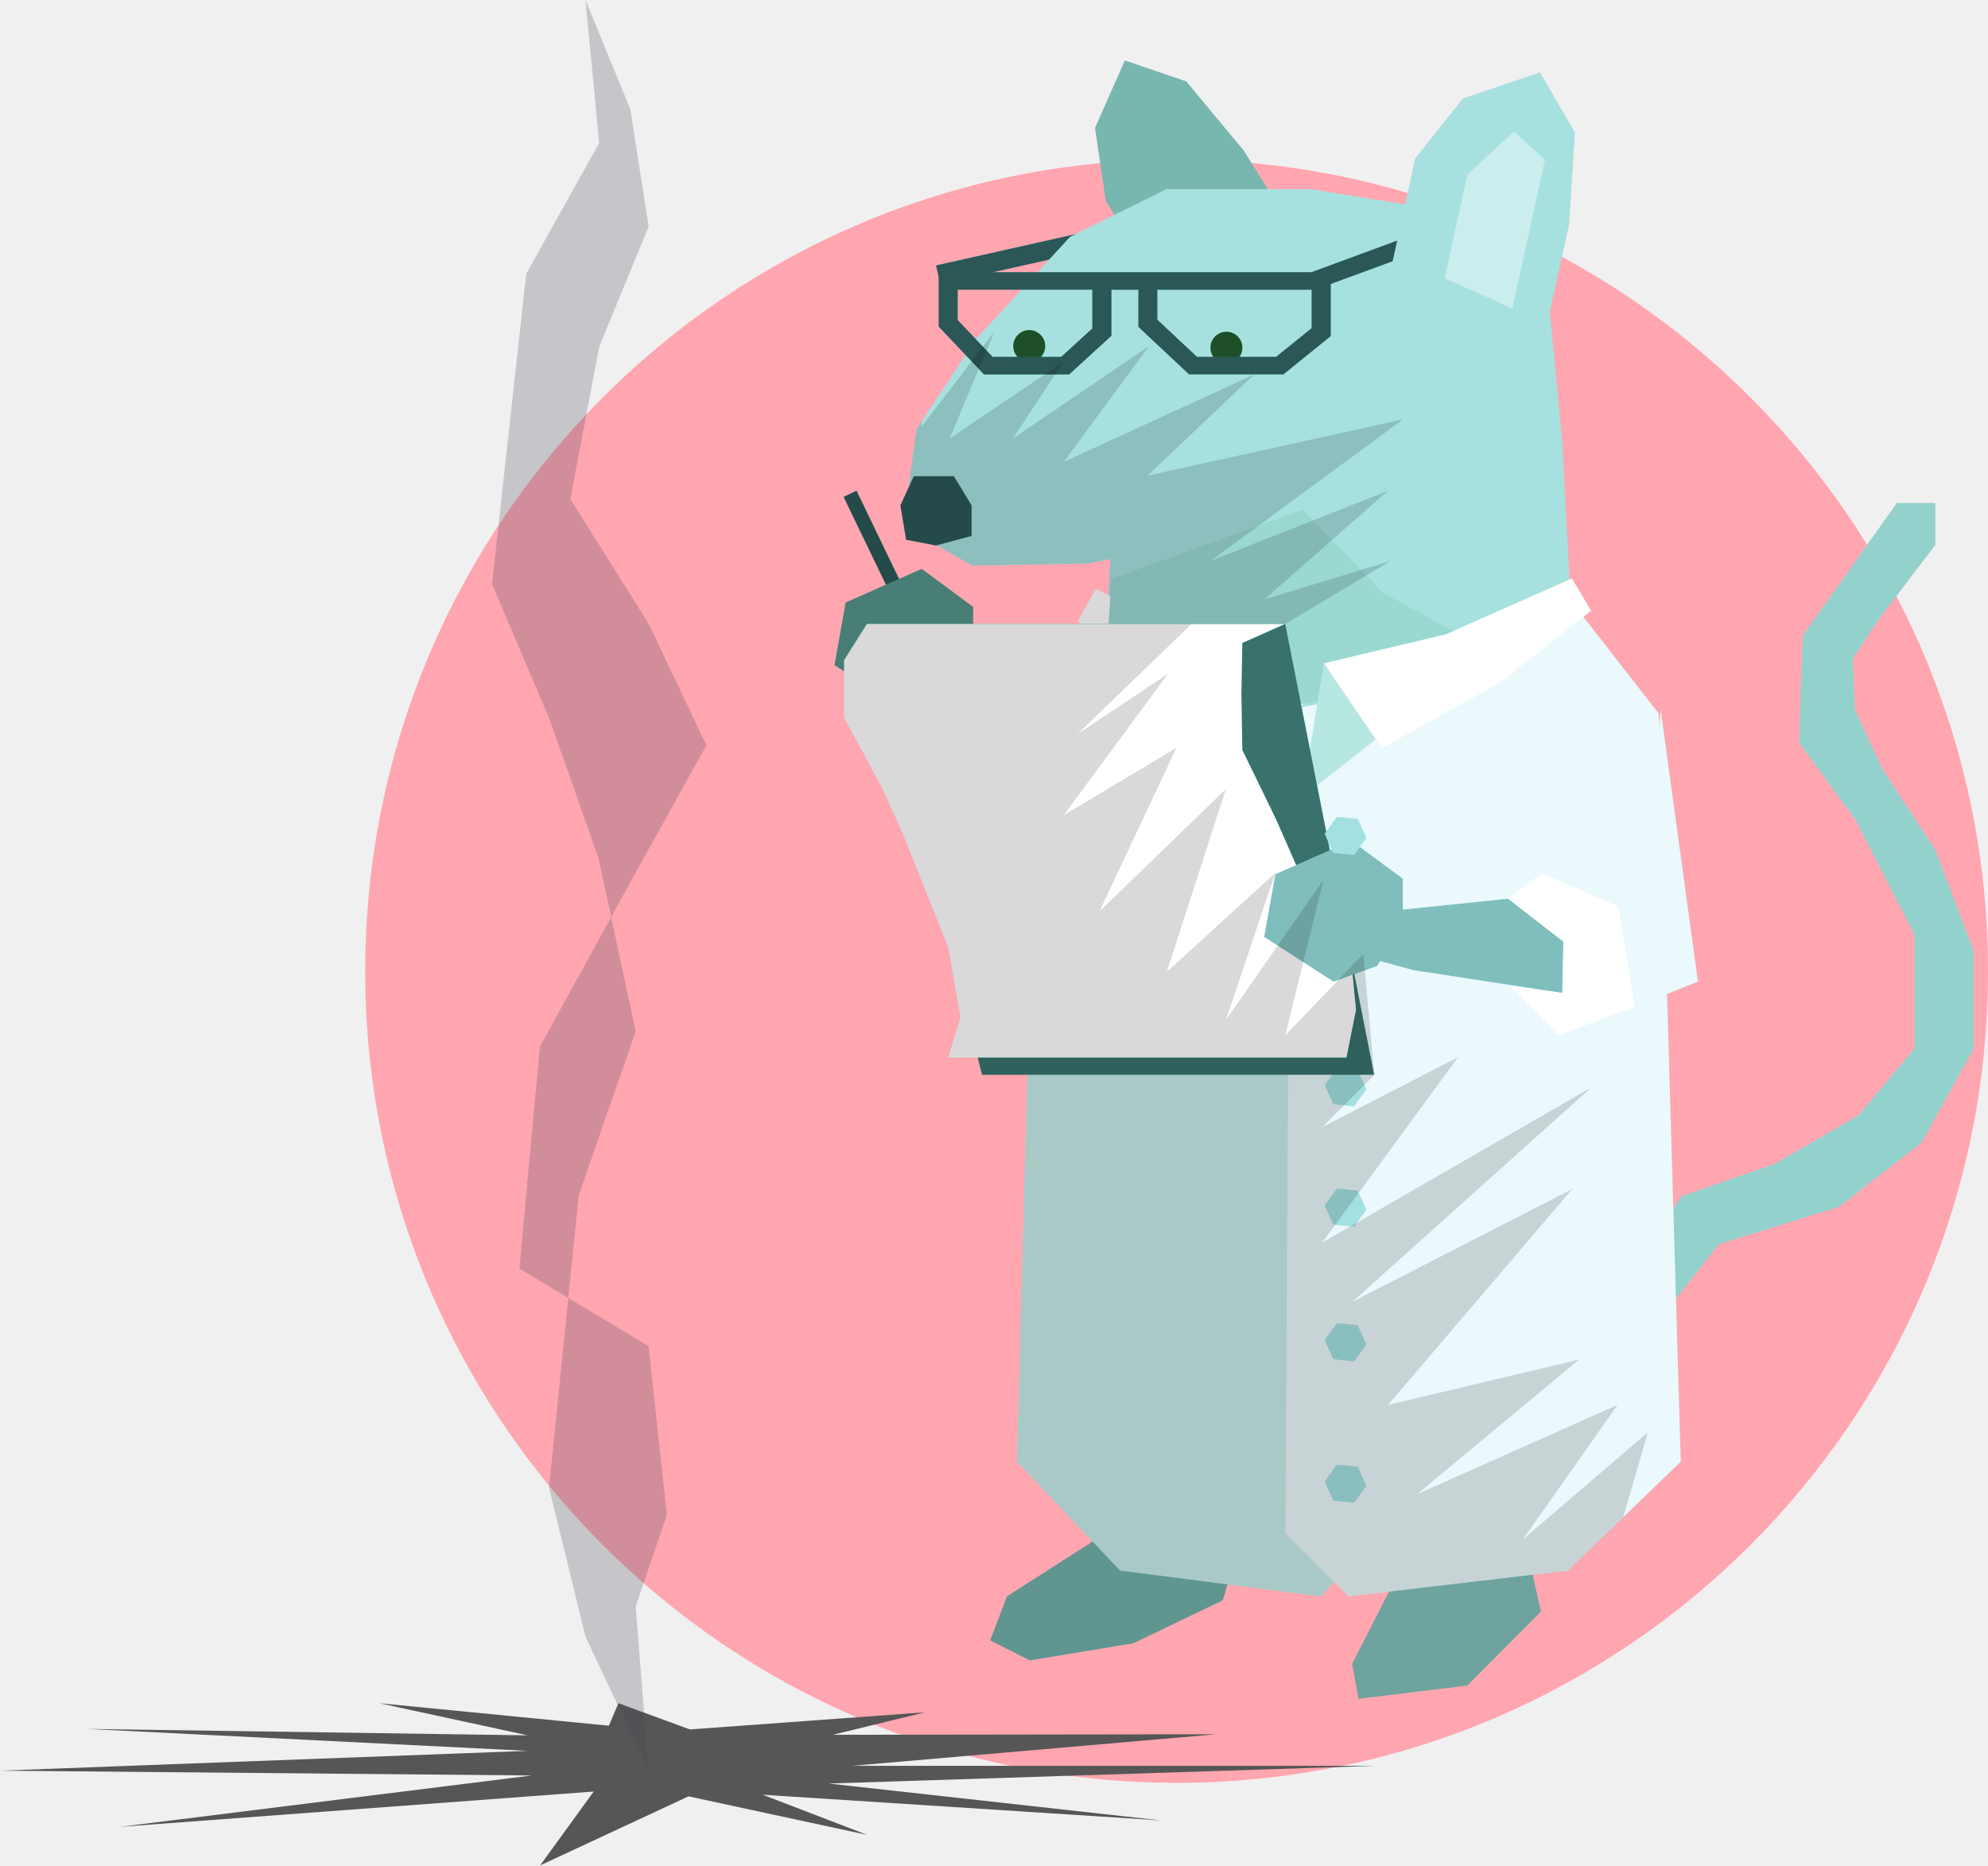
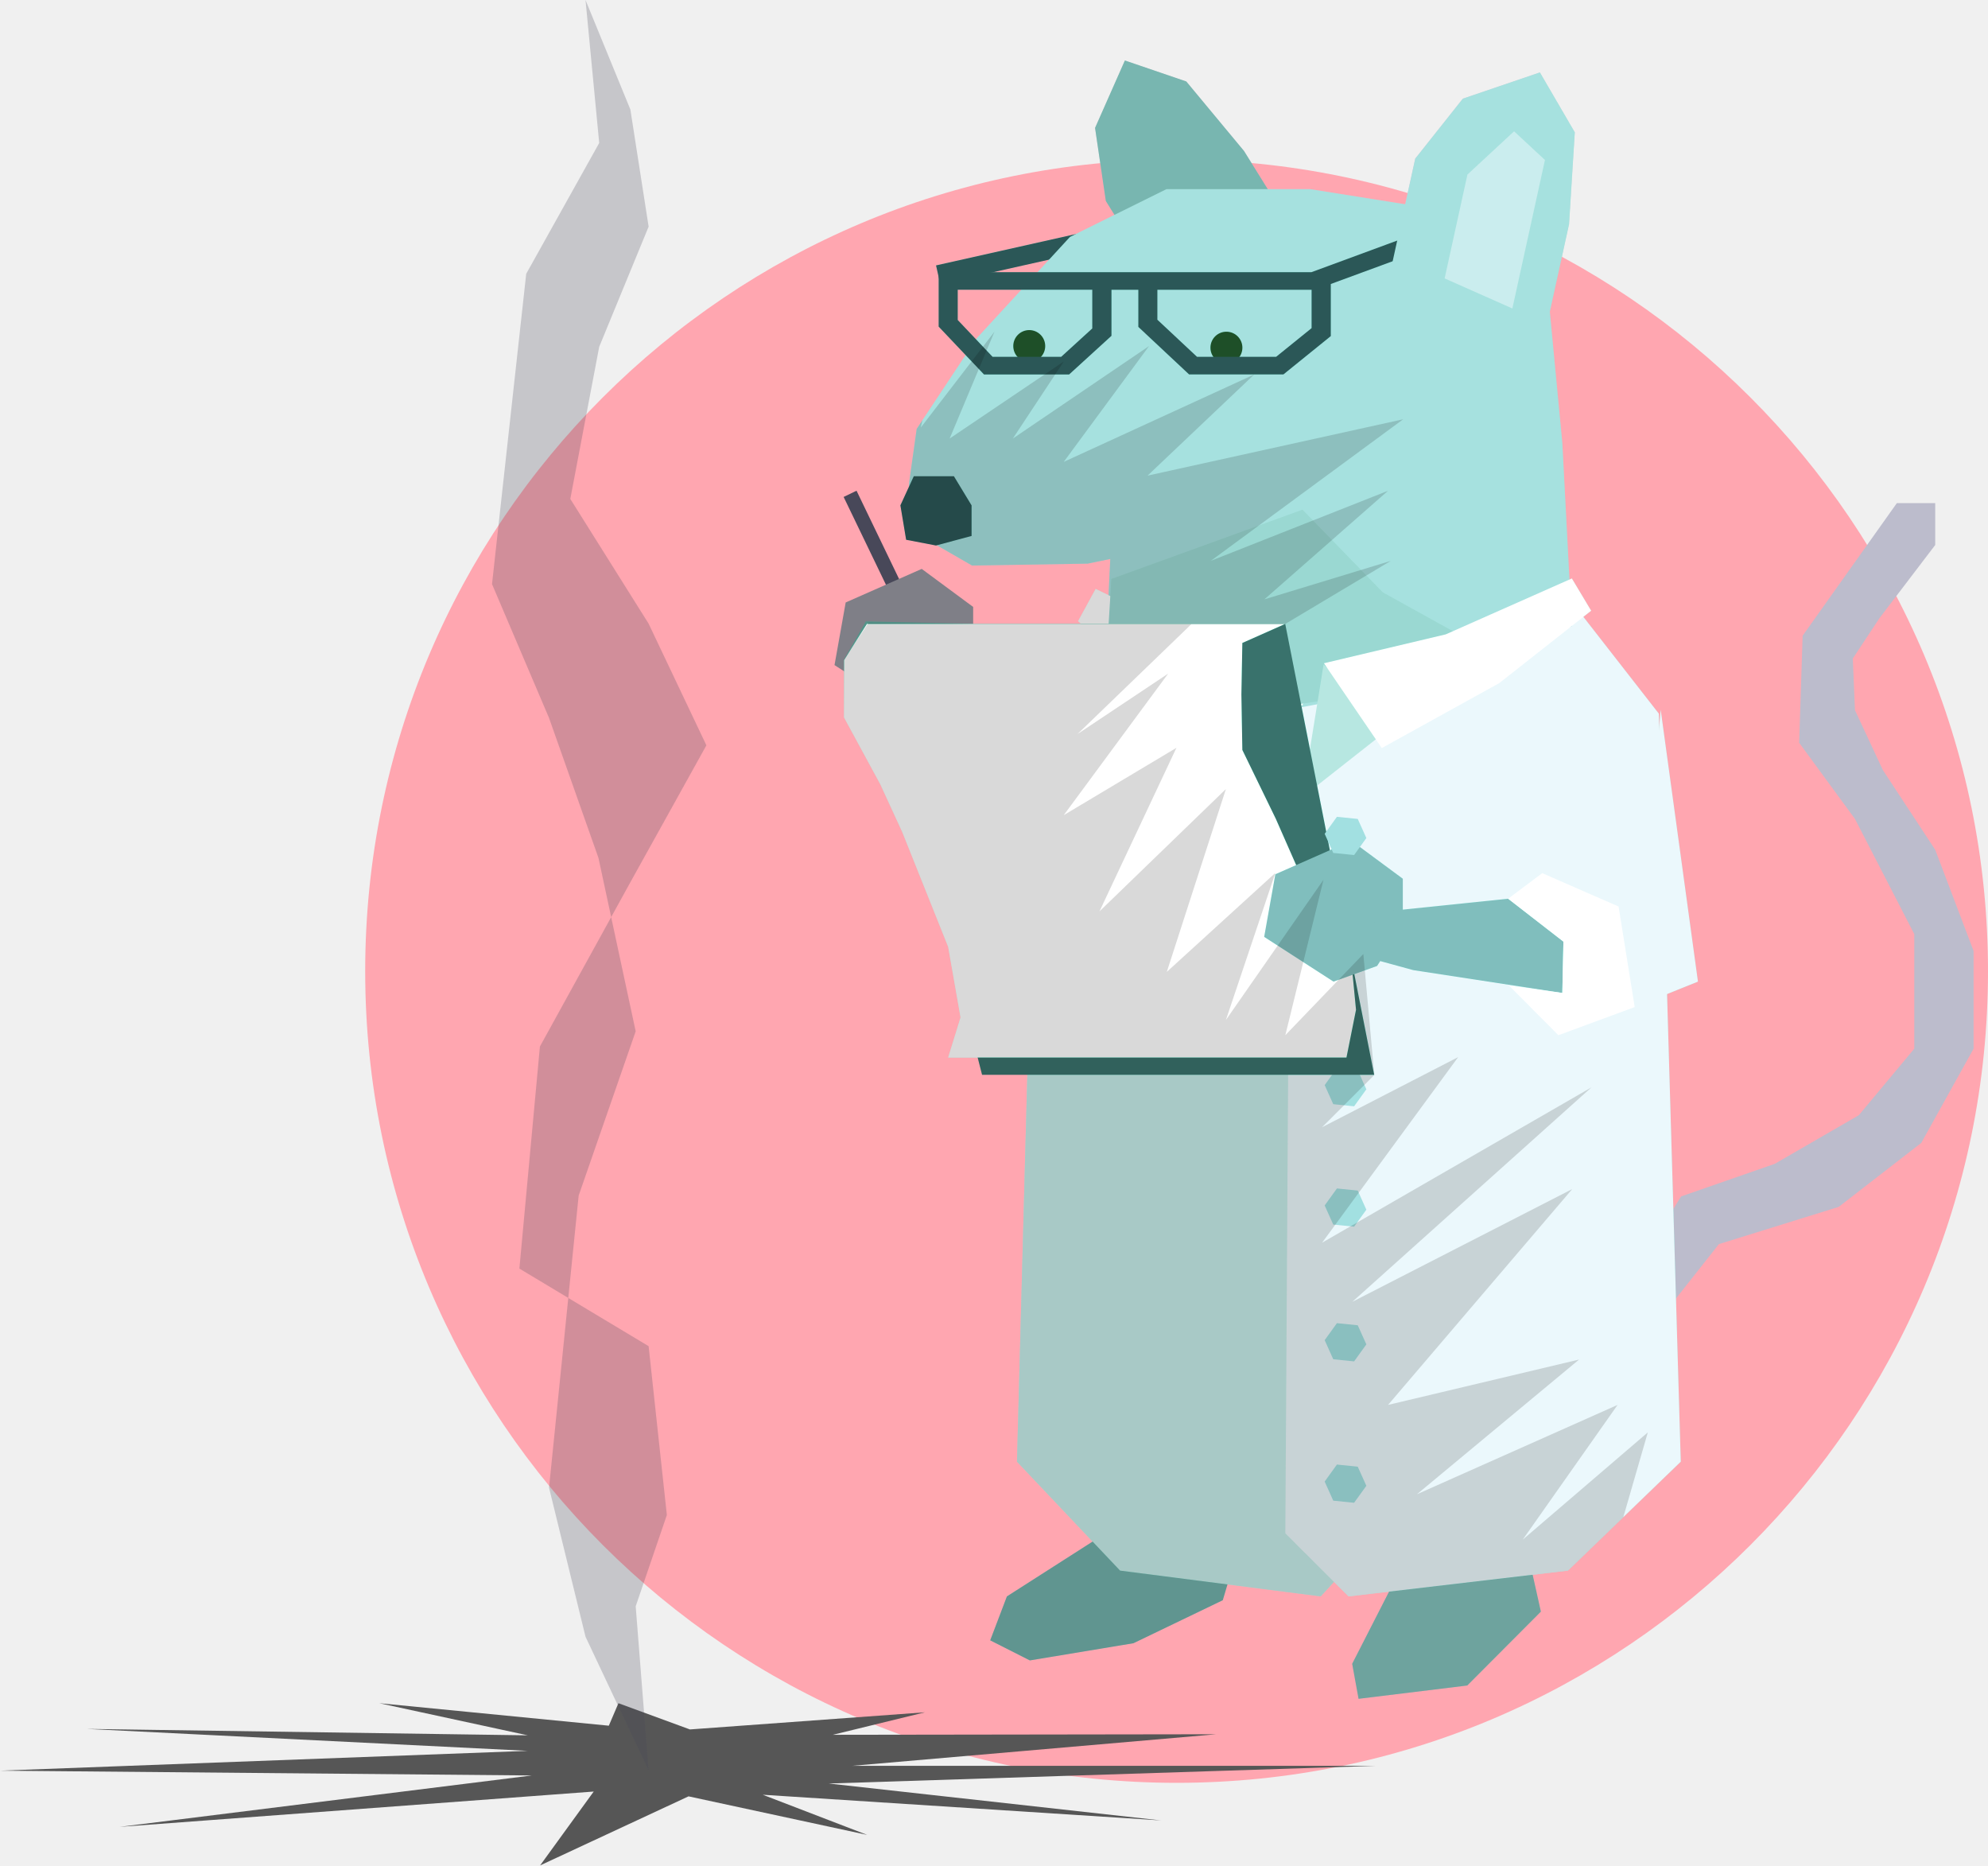
<svg xmlns="http://www.w3.org/2000/svg" viewBox="0 0 1446.53 1357">
  <g style="isolation:isolate">
    <circle cx="856.13" cy="706.52" r="590.4" style="fill:#ffa6b0" />
    <polygon points="502 1258.08 673 1245.62 606 1261.98 885 1261.59 620 1284.56 1001 1284.56 603 1297.42 845 1324.29 555 1305.59 631 1334.8 501 1306.76 393 1357 432 1303.26 87 1328.96 387 1291.57 0 1288.07 384 1273.66 63 1257.69 384 1262.37 276 1239 443 1255.36 450 1239 502 1258.08" style="fill:#565656" />
    <polygon points="1149.18 988.8 1223.23 870.34 1291.35 846.64 1352.51 811.28 1392.89 762.87 1392.89 679.52 1349.73 595.74 1309.12 540.32 1311.65 462.47 1380.2 366 1408.12 366 1408.12 396.46 1367.5 449.77 1348.16 479.04 1349.73 516.62 1370.04 560.2 1408.12 618.17 1436.05 691.79 1436.05 762.87 1397.97 831.41 1337.89 877.95 1250.73 905.03 1212.65 953.26 1177.11 1021.8 1149.18 988.8" style="fill:#bcbccc" />
    <polygon points="796.8 1120.27 732.66 1161.3 720.5 1193.27 749.34 1207.87 824.75 1195.36 889.73 1164.08 898.41 1134.89 796.8 1120.27" style="fill:#9a9aa8" />
    <polygon points="1015.97 1147.55 983.88 1210.33 988.52 1235.81 1067.61 1226.13 1121.19 1172.38 1108.26 1114.56 1102.13 1092.8 1015.97 1147.55" style="fill:#aaaaba" />
    <rect x="636.93" y="353.79" width="10.42" height="108.63" transform="translate(-113.52 319.43) rotate(-25.74)" style="fill:#484859" />
    <polygon points="829.61 413.85 940.01 454.68 999.53 495.51 1003.01 1115.43 960.96 1161.3 815.02 1142.54 739.96 1063.31 754.55 519.14 829.61 413.85" style="fill:#dfdfe8" />
    <polygon points="1124.91 413.85 1004.15 454.68 939.05 495.51 935.25 1115.43 981.24 1161.3 1140.87 1142.54 1222.97 1063.31 1207.01 519.14 1124.91 413.85" style="fill:#f3f3ff" />
    <polygon points="607.22 483.82 615.35 438.26 670.67 413.85 708.1 441.51 708.1 475.68 689.39 504.97 657.66 516.36 607.22 483.82" style="fill:#7f7f87" />
    <rect x="680.35" y="172.35" width="187.32" height="13.9" transform="translate(-20.48 173.78) rotate(-12.64)" style="fill:#484859" />
    <polygon points="847.42 214.99 804.62 146.19 796.8 93.05 818.5 44 863.17 59.25 905.19 109.83 953.87 188.08 936.88 217.35 847.42 214.99" style="fill:#a1a1af" />
    <polygon points="933.16 380.84 791.39 410.03 707.29 411.42 661.42 385.01 661.42 351.65 666.99 312.04 710.77 246.01 778.53 172.35 848.72 137.6 953.32 137.6 1075.63 157.06 1125.67 205.71 1136.79 322.46 1143.74 455.55 1065.9 492.04 918.57 519.84 801.81 533.74 808.07 402.04 933.16 380.84" style="fill:#cdcde0" />
    <circle cx="748.91" cy="251.74" r="11.62" style="fill:#324915" />
    <circle cx="892.38" cy="252.92" r="11.62" style="fill:#324915" />
    <path d="M1046.24,177.93,1041.09,166l-86.85,32H683V237.6l33,34.82h61.91l30.83-28.13V210.8h19.55v27l36.95,34.59h68.59l34.5-27.9v-37.9Zm-251.47,61-22.64,20.65H722.24l-25.37-26.8v-22h97.9Zm159.59-.23-25.83,20.88H871l-28.86-27V210.8H954.36Z" style="fill:#484859" />
    <polygon points="1012.09 195.76 1029.74 115.37 1064.37 71.76 1120.43 52.67 1145.83 96.25 1141.65 163.07 1121.59 254.49 1084.77 262.93 1012.09 195.76" style="fill:#cdcde0" />
    <polygon points="655.17 367.63 664.9 346.44 694.09 346.44 706.95 367.63 706.95 389.88 681.06 396.82 659.34 392.65 655.17 367.63" style="fill:#484859" />
    <polygon points="1051.17 202.52 1067.75 126.99 1101.69 95.52 1124.15 116.38 1100.44 224.39 1051.17 202.52" style="fill:#e1e1ef" />
    <polygon points="961.78 490.13 923.38 551.8 845.41 504.55 784.44 451.9 797.23 428.45 880.91 469.1 961.78 490.13" style="fill:#fff" />
    <polygon points="808.67 421.15 947.76 370.76 1006.13 430.88 1096.48 480.92 1052 496.21 801.81 533.74 808.67 421.15" style="fill:#c3c3d1" />
    <polygon points="1010.17 530.69 947.5 580 963.09 483.31 1010.17 530.69" style="fill:#d7d7e0" />
    <polygon points="985.29 804.78 970.12 803.24 963.87 789.35 972.78 776.98 987.94 778.51 994.2 792.41 985.29 804.78" style="fill:#cacae5" />
    <polygon points="630.85 453.81 935.16 453.81 999.88 781.84 714.59 781.84 630.85 453.81" style="fill:#5f5f6b" />
    <polygon points="630.85 453.81 614.17 480.22 614.17 521.92 640.58 570.57 656.56 605.32 689.92 688.72 698.95 740.14 689.92 769.33 979.73 769.33 986.68 734.59 982.97 696.14 956.44 659.53 928.3 595.59 903.97 545.55 903.28 505.24 903.97 467.71 935.25 453.81 630.85 453.81" style="fill:#fff" />
    <polygon points="919.85 681.54 927.98 635.98 983.31 611.57 1020.73 639.23 1020.73 673.4 1002.02 702.69 970.29 714.08 919.85 681.54" style="fill:#a9a9bf" />
    <polygon points="963.34 482.48 1005.44 544.16 1090.92 496.9 1157.77 444.26 1143.74 420.8 1052 461.46 963.34 482.48" style="fill:#fff" />
    <polygon points="1002.21 663.62 1097.38 653.78 1137.6 684.98 1136.8 722.33 1028.34 705.72 992.17 695.83 1002.21 663.62" style="fill:#a9a9bf" />
    <polygon points="1097.38 653.78 1137.6 684.98 1136.8 722.33 1098.02 716.93 1133.94 753.05 1189.45 732.58 1177.71 659.46 1122.18 635.19 1097.38 653.78" style="fill:#fff" />
    <polygon points="985.29 1093.19 970.12 1091.66 963.87 1077.76 972.78 1065.39 987.94 1066.93 994.2 1080.83 985.29 1093.19" style="fill:#cacae5" />
    <polygon points="985.29 990.34 970.12 988.8 963.87 974.9 972.78 962.54 987.94 964.07 994.2 977.97 985.29 990.34" style="fill:#cacae5" />
    <polygon points="985.29 892.35 970.12 890.81 963.87 876.91 972.78 864.55 987.94 866.08 994.2 879.98 985.29 892.35" style="fill:#cacae5" />
    <polygon points="985.29 622 970.12 620.47 963.87 606.57 972.78 594.2 987.94 595.73 994.2 609.63 985.29 622" style="fill:#cacae5" />
    <polygon points="1208.37 516.36 1235.48 714.08 1189.61 732.5 1208.37 516.36" style="fill:#f3f3ff" />
    <polygon points="471.96 1288 426.04 1190.63 399.49 1082.19 421.06 869.73 462.55 750.23 435.45 624.08 399.49 522.28 358 424.91 382.89 199.18 436 104.01 426.04 0 458.68 79.67 471.96 164.87 436 252.29 414.98 362.94 471.96 453.68 514 542.2 458.68 641.79 392.85 761.29 377.92 922.85 471.96 979.28 485.23 1102.1 462.55 1168.49 471.96 1288" style="fill:#484859;opacity:0.25" />
    <g style="opacity:0.4;mix-blend-mode:color">
-       <path d="M1408.12,618.17l-38.08-58-20.31-43.58L1348.16,479l19.34-29.27,40.62-53.31V366H1380.2l-68.54,96.47-2.54,77.85,40.61,55.42,43.16,83.78v83.35l-40.39,48.41-61.15,35.36-68.12,23.69-5.66,9L1213,723.11l22.49-9-27.11-197.72-1.08,12.49-.29-9.71-54.9-70.42,5.67-4.46-14-23.46-1.77.79-5.18-99.13-9.11-95.72,14-63.67,4.18-66.82-25.4-43.58-56.06,19.09-34.63,43.61-7.29,33.23-69.13-11H922.47l-17.28-27.77-42-50.58L818.5,44,796.8,93.05l7.82,53.14,6.3,10.12-28,13.87L681.1,193l1.87,8.33V237.6l19.63,20.74L667,312l-5.56,39.61V354l-6.26,13.63,4.17,25,21.72,4.17.6-.16,25.63,14.76,84.1-1.39,16.46-3.39L806.6,433l-9.37-4.55L784.44,451.9l2.21,1.91H708.1v-12.3l-37.42-27.66-16.47,7.27-31-64.2-9.39,4.52,30.81,63.89-29.32,12.93-8.13,45.56,6.95,4.48v33.62l26.41,48.65,16,34.75,33.36,83.4,9,51.42-9,29.19H711.4l3.19,12.51h32.92L740,1063.31l55,58.11-62.35,39.88-12.16,32,28.84,14.6,75.41-12.51,65-31.28,3.42-11.5L961,1161.3l9.69-10.56,10.59,10.56,29.47-3.46-26.83,52.49,4.65,25.48,79.08-9.68,53.58-53.75-6-26.82,25.68-3,82.1-79.23-3.48-118.71L1250.73,905,1337.89,878,1398,831.41l38.08-68.54V691.79ZM755,198H722.56l40.83-9.16Zm-58.1,34.82v-22h46.29L710.77,246l-.57.86Z" style="fill:#47e2bd" />
+       <path d="M1213,723.11l22.49-9-27.11-197.72-1.08,12.49-.29-9.71-54.9-70.42,5.67-4.46-14-23.46-1.77.79-5.18-99.13-9.11-95.72,14-63.67,4.18-66.82-25.4-43.58-56.06,19.09-34.63,43.61-7.29,33.23-69.13-11H922.47l-17.28-27.77-42-50.58L818.5,44,796.8,93.05l7.82,53.14,6.3,10.12-28,13.87L681.1,193l1.87,8.33V237.6l19.63,20.74L667,312l-5.56,39.61V354l-6.26,13.63,4.17,25,21.72,4.17.6-.16,25.63,14.76,84.1-1.39,16.46-3.39L806.6,433l-9.37-4.55L784.44,451.9l2.21,1.91H708.1L630,452l-16,28,.17,41.92,26.41,48.65,16,34.75,33.36,83.4,9,51.42-9,29.19H711.4l3.19,12.51h32.92L740,1063.31l55,58.11-62.35,39.88-12.16,32,28.84,14.6,75.41-12.51,65-31.28,3.42-11.5L961,1161.3l9.69-10.56,10.59,10.56,29.47-3.46-26.83,52.49,4.65,25.48,79.08-9.68,53.58-53.75-6-26.82,25.68-3,82.1-79.23ZM755,198H722.56l40.83-9.16Zm-58.1,34.82v-22h46.29L710.77,246l-.57.86Z" style="fill:#47e2bd" />
    </g>
-     <polygon points="1108 1120 1177 1022 1031 1087 1149 989 1010 1022 1144 865 984 947 1158 791 962 904 1061 769 962 820 1000 782 992 694 935.25 753.05 963 640 892 742 928 635 849 707 892 574 800 663 856 544 774 593 850 490 784 534 866.92 454 935 454 1012 408 920 436 1010 357 881 408 1021 305 835 346 912.59 272.42 774 336 836.1 251.74 737 319 774 263 691 319 723.6 241.3 670 311 671.19 305.7 666.99 312.04 661.42 351.65 661.42 354.01 655.17 367.63 659.34 392.65 681.06 396.82 681.66 396.66 707.29 411.42 791.39 410.03 807.85 406.64 806.6 433 797.23 428.45 784.44 451.9 786.65 453.81 708.1 453.81 708.1 441.51 670.67 413.85 654.21 421.12 623.25 356.92 613.86 361.44 644.67 425.33 615.35 438.26 607.22 483.82 614.17 488.3 614.17 521.92 640.58 570.57 656.56 605.32 689.92 688.72 698.95 740.14 689.92 769.33 711.4 769.33 714.59 781.84 747.51 781.84 739.96 1063.31 795.01 1121.42 732.66 1161.3 720.5 1193.27 749.34 1207.87 824.75 1195.36 889.73 1164.08 893.15 1152.58 960.96 1161.3 970.64 1150.74 981.24 1161.3 1010.71 1157.84 983.88 1210.33 988.52 1235.81 1067.61 1226.13 1121.19 1172.38 1115.19 1145.56 1140.87 1142.54 1181.18 1103.64 1199 1042 1108 1120" style="fill-opacity:0.15" />
+     <polygon points="1108 1120 1177 1022 1031 1087 1149 989 1010 1022 1144 865 984 947 1158 791 962 904 1061 769 962 820 1000 782 992 694 935.25 753.05 963 640 892 742 928 635 849 707 892 574 800 663 856 544 774 593 850 490 784 534 866.92 454 935 454 1012 408 920 436 1010 357 881 408 1021 305 835 346 912.59 272.42 774 336 836.1 251.74 737 319 774 263 691 319 723.6 241.3 670 311 671.19 305.7 666.99 312.04 661.42 351.65 661.42 354.01 655.17 367.63 659.34 392.65 681.06 396.82 681.66 396.66 707.29 411.42 791.39 410.03 807.85 406.64 806.6 433 797.23 428.45 784.44 451.9 786.65 453.81 708.1 453.81 632 453 614 480 614.17 521.92 640.58 570.57 656.56 605.32 689.92 688.72 698.95 740.14 689.92 769.33 711.4 769.33 714.59 781.84 747.51 781.84 739.96 1063.31 795.01 1121.42 732.66 1161.3 720.5 1193.27 749.34 1207.87 824.75 1195.36 889.73 1164.08 893.15 1152.58 960.96 1161.3 970.64 1150.74 981.24 1161.3 1010.71 1157.84 983.88 1210.33 988.52 1235.81 1067.61 1226.13 1121.19 1172.38 1115.19 1145.56 1140.87 1142.54 1181.18 1103.64 1199 1042 1108 1120" style="fill-opacity:0.15" />
  </g>
</svg>
